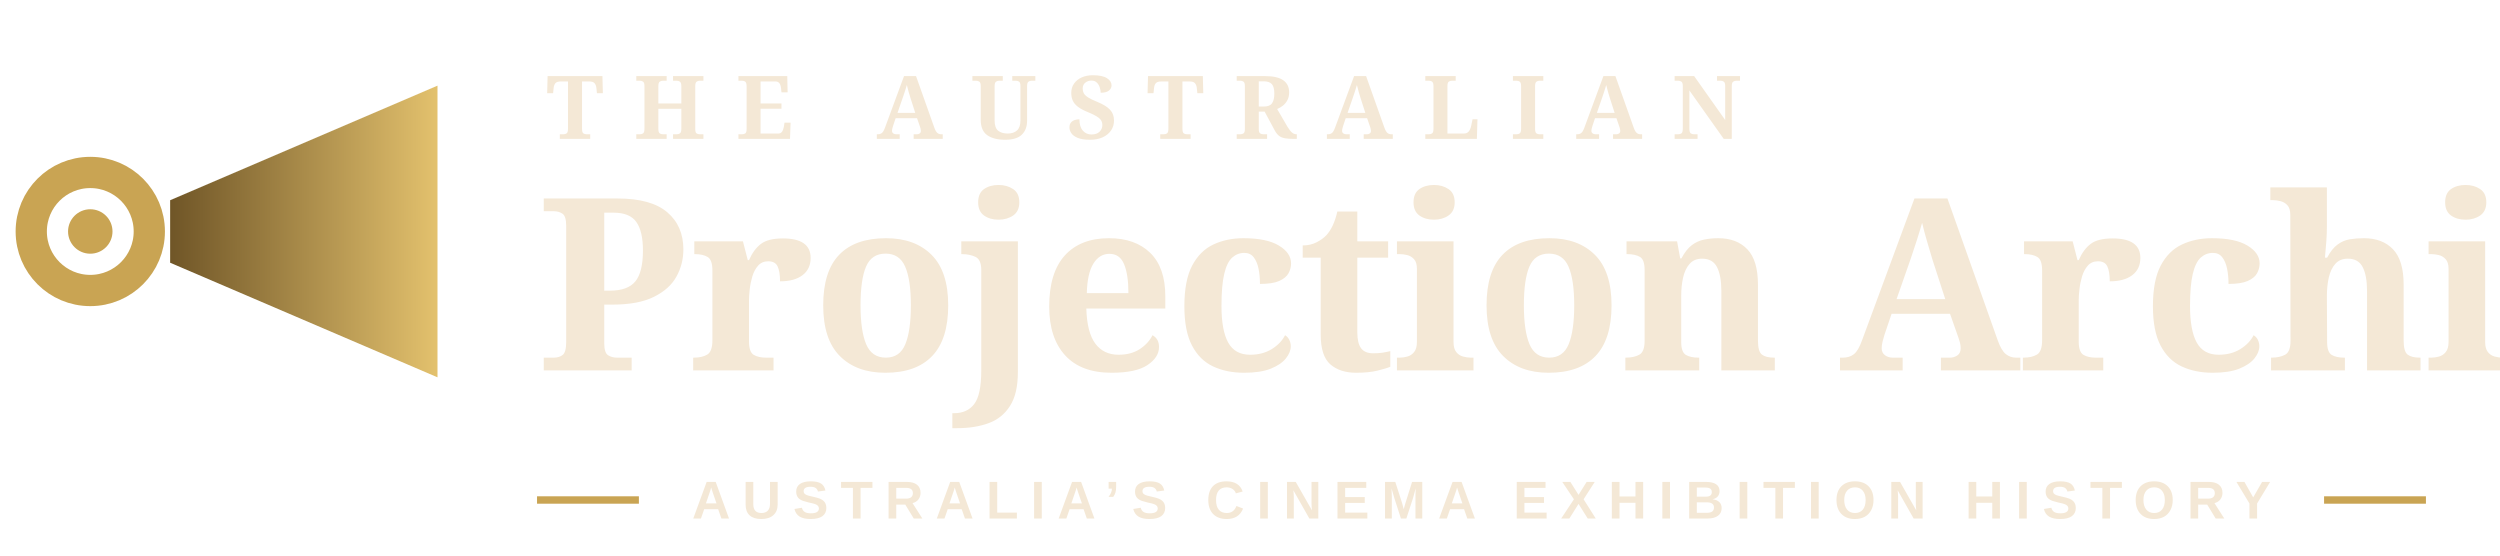
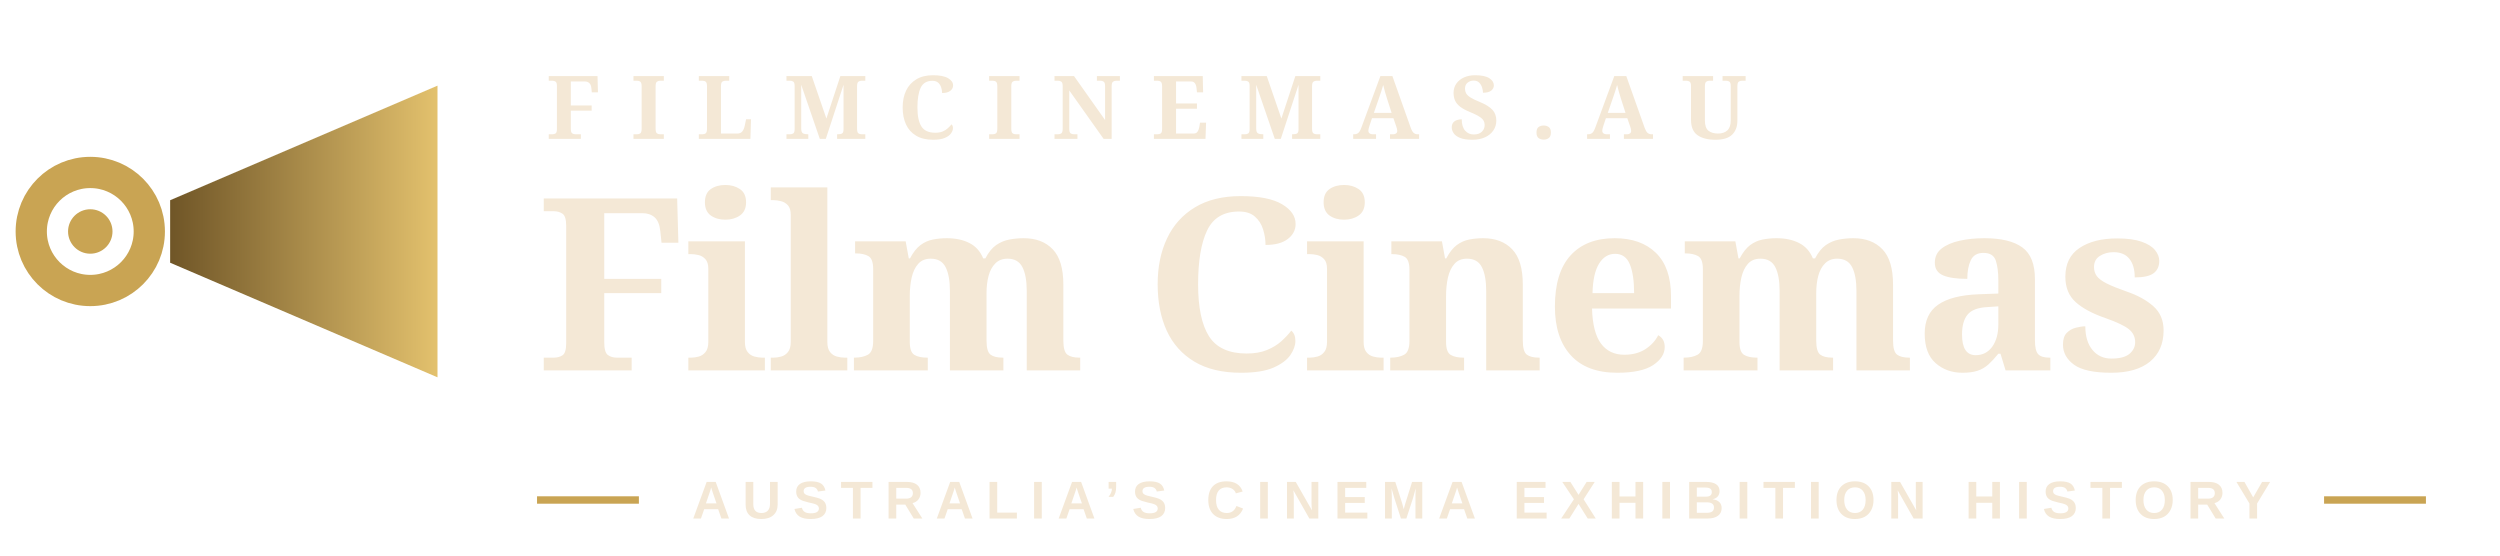
- <svg xmlns="http://www.w3.org/2000/svg" viewBox="0 0 540 120" role="img" style="background:#0B1E2D" aria-label="The Australian Projection Archive">
+ <svg xmlns="http://www.w3.org/2000/svg" viewBox="0 0 540 120" role="img" style="background:#0B1E2D" aria-label="Film Cinemas">
  <g transform="translate(0 2) scale(1.5)">
    <defs>
      <linearGradient id="lb1" x1="24" y1="0" x2="64" y2="0" gradientUnits="userSpaceOnUse">
        <stop offset="0" stop-color="#6E5426" />
        <stop offset="1" stop-color="#E6C46F" />
      </linearGradient>
    </defs>
    <circle cx="13" cy="32" r="8.5" fill="none" stroke="#C9A453" stroke-width="4.5" />
    <circle cx="13" cy="32" r="3.2" fill="#C9A453" />
    <path d="M24.5 27.5 63 11v42L24.5 36.5z" fill="url(#lb1)" />
  </g>
  <g fill="#F4E8D6" font-family="'Source Serif 4', Georgia, serif">
-     <text x="118" y="30" font-size="19" letter-spacing="6.5" font-weight="600">THE AUSTRALIAN</text>
-     <text x="116" y="80" font-size="52" font-weight="600" letter-spacing="-0.5">Projection Archive</text>
+     <text x="118" y="30" font-size="19" letter-spacing="6.5" font-weight="600">FILMCINEMAS.AU</text>
+     <text x="116" y="80" font-size="52" font-weight="600" letter-spacing="-0.5">Film Cinemas</text>
  </g>
  <g fill="#F4E8D6" font-family="'Atkinson Hyperlegible', Arial, sans-serif" font-size="11.5" font-weight="700" letter-spacing="2.6">
    <text x="320" y="112" text-anchor="middle">AUSTRALIA’S CINEMA EXHIBITION HISTORY</text>
  </g>
  <path d="M116 108h22M524 108h-22" stroke="#C9A453" stroke-width="1.6" />
</svg>
